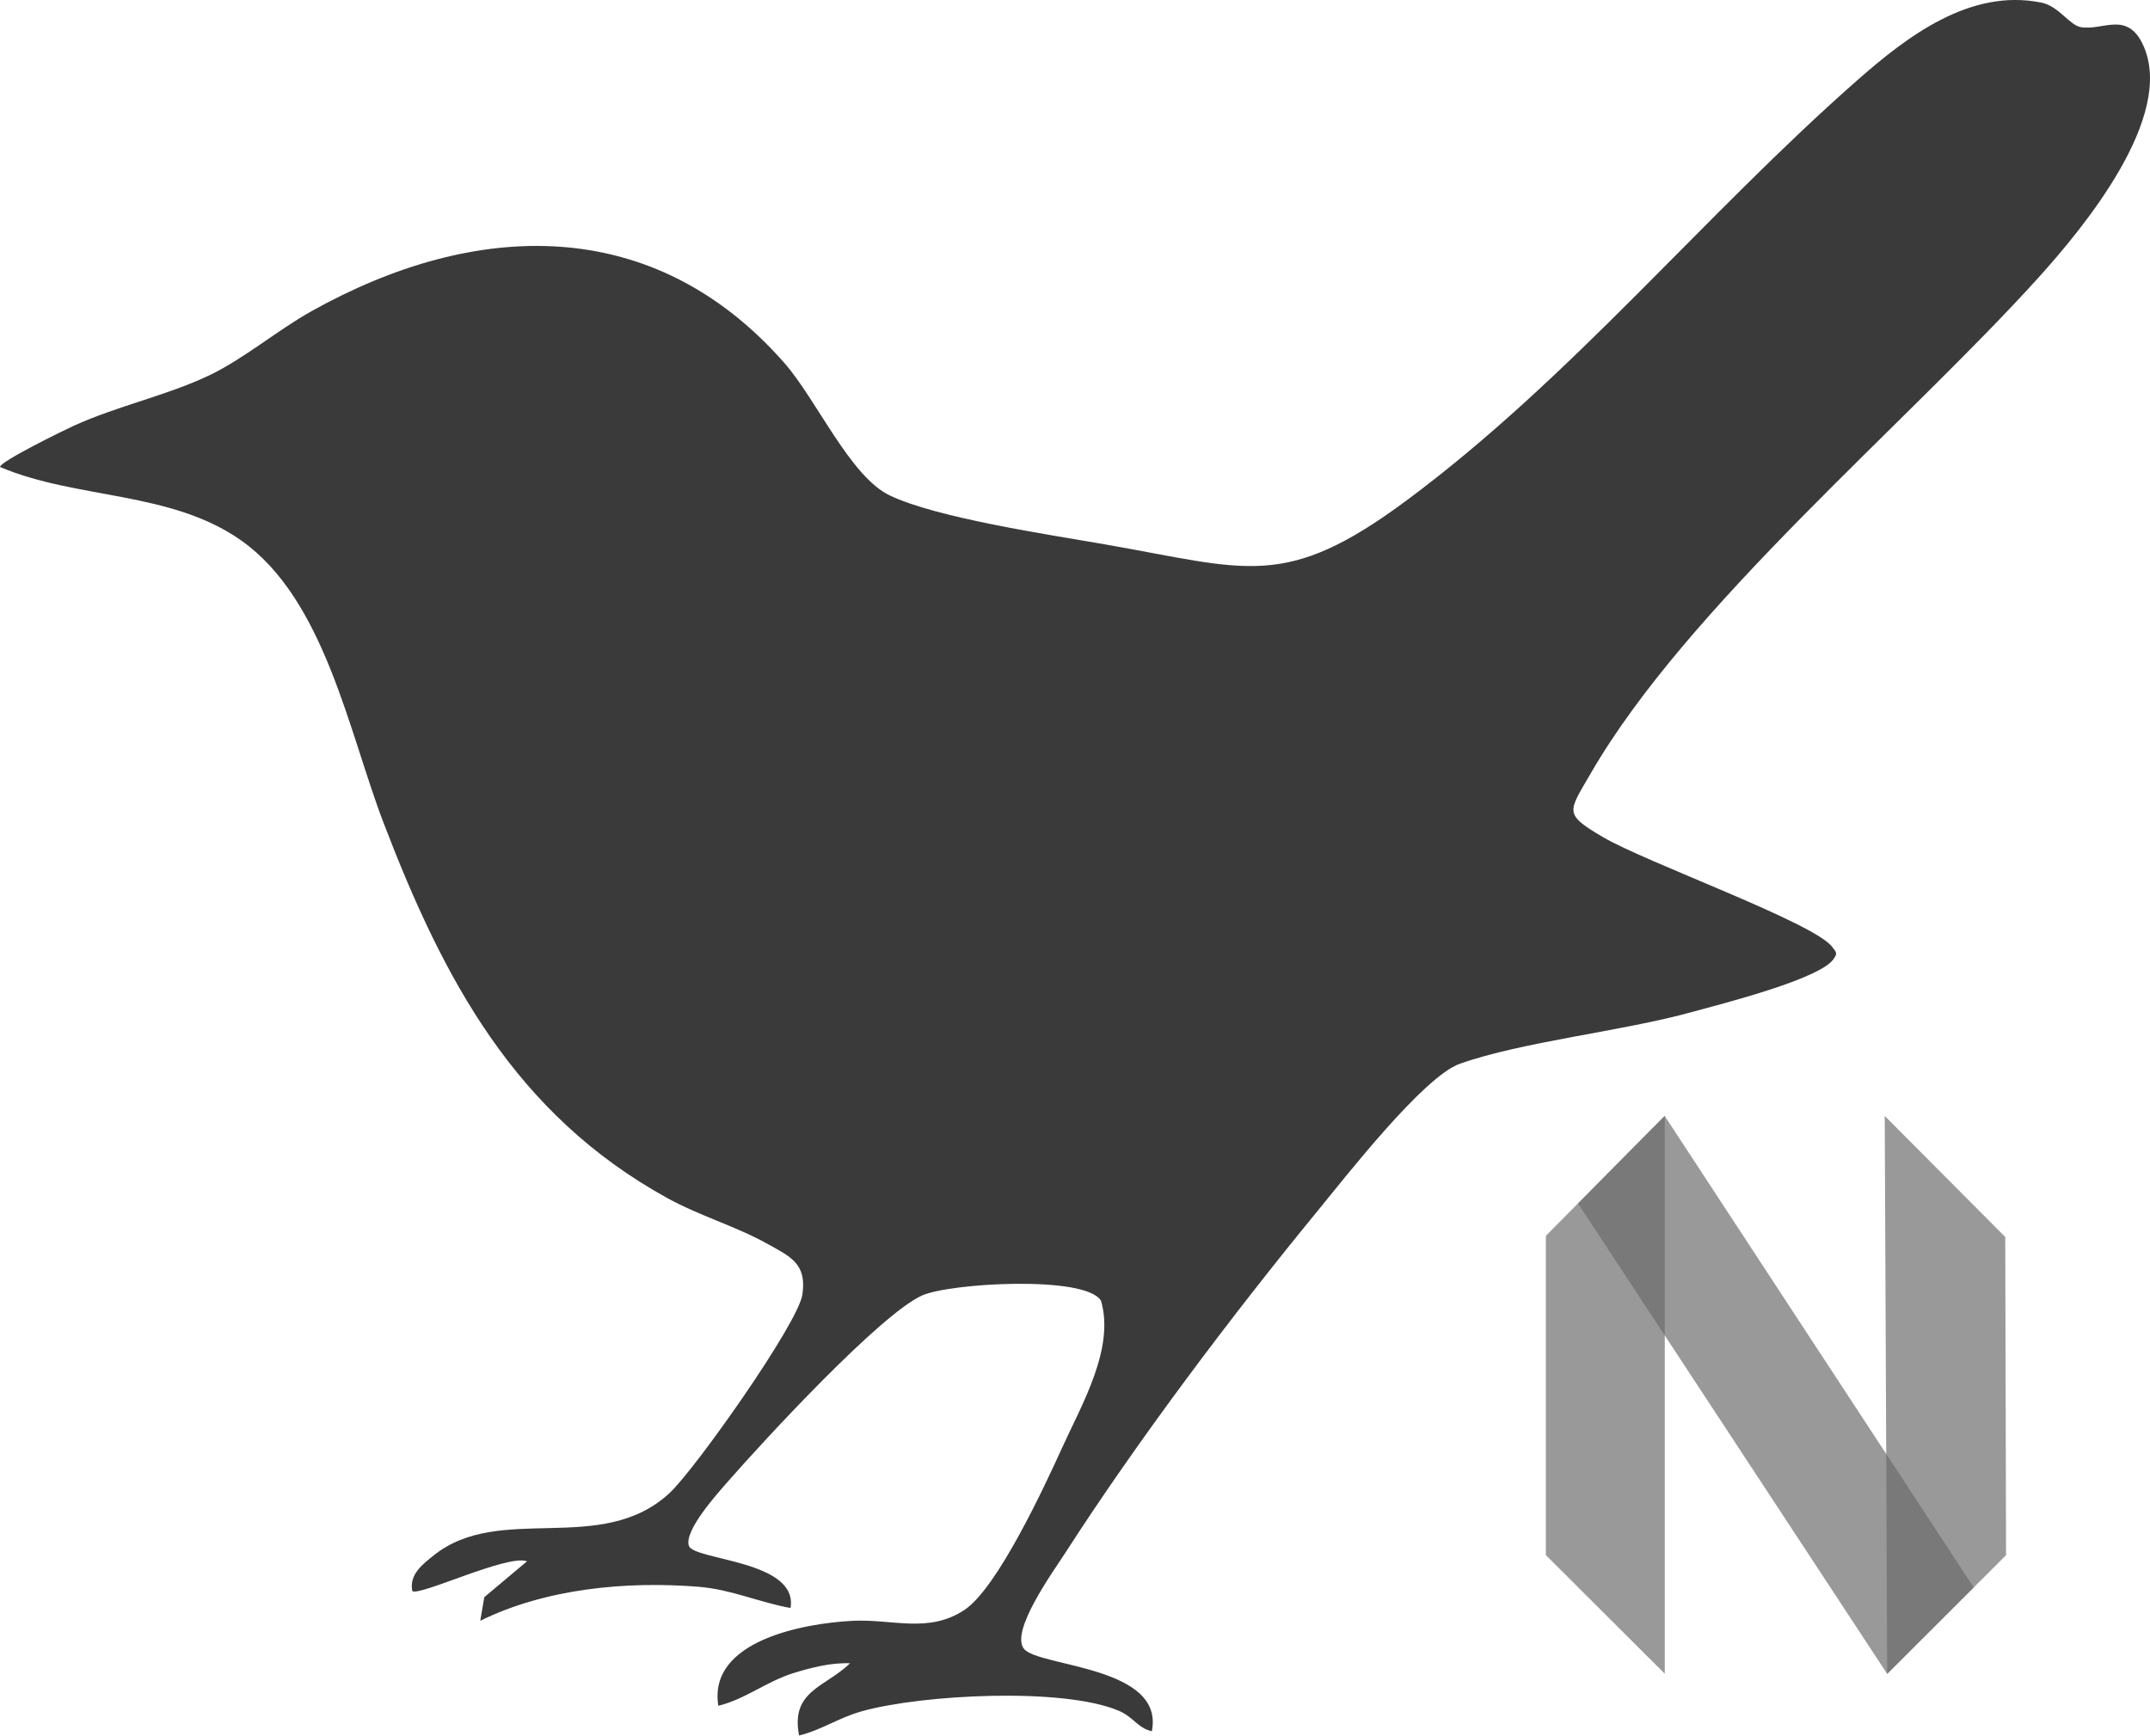
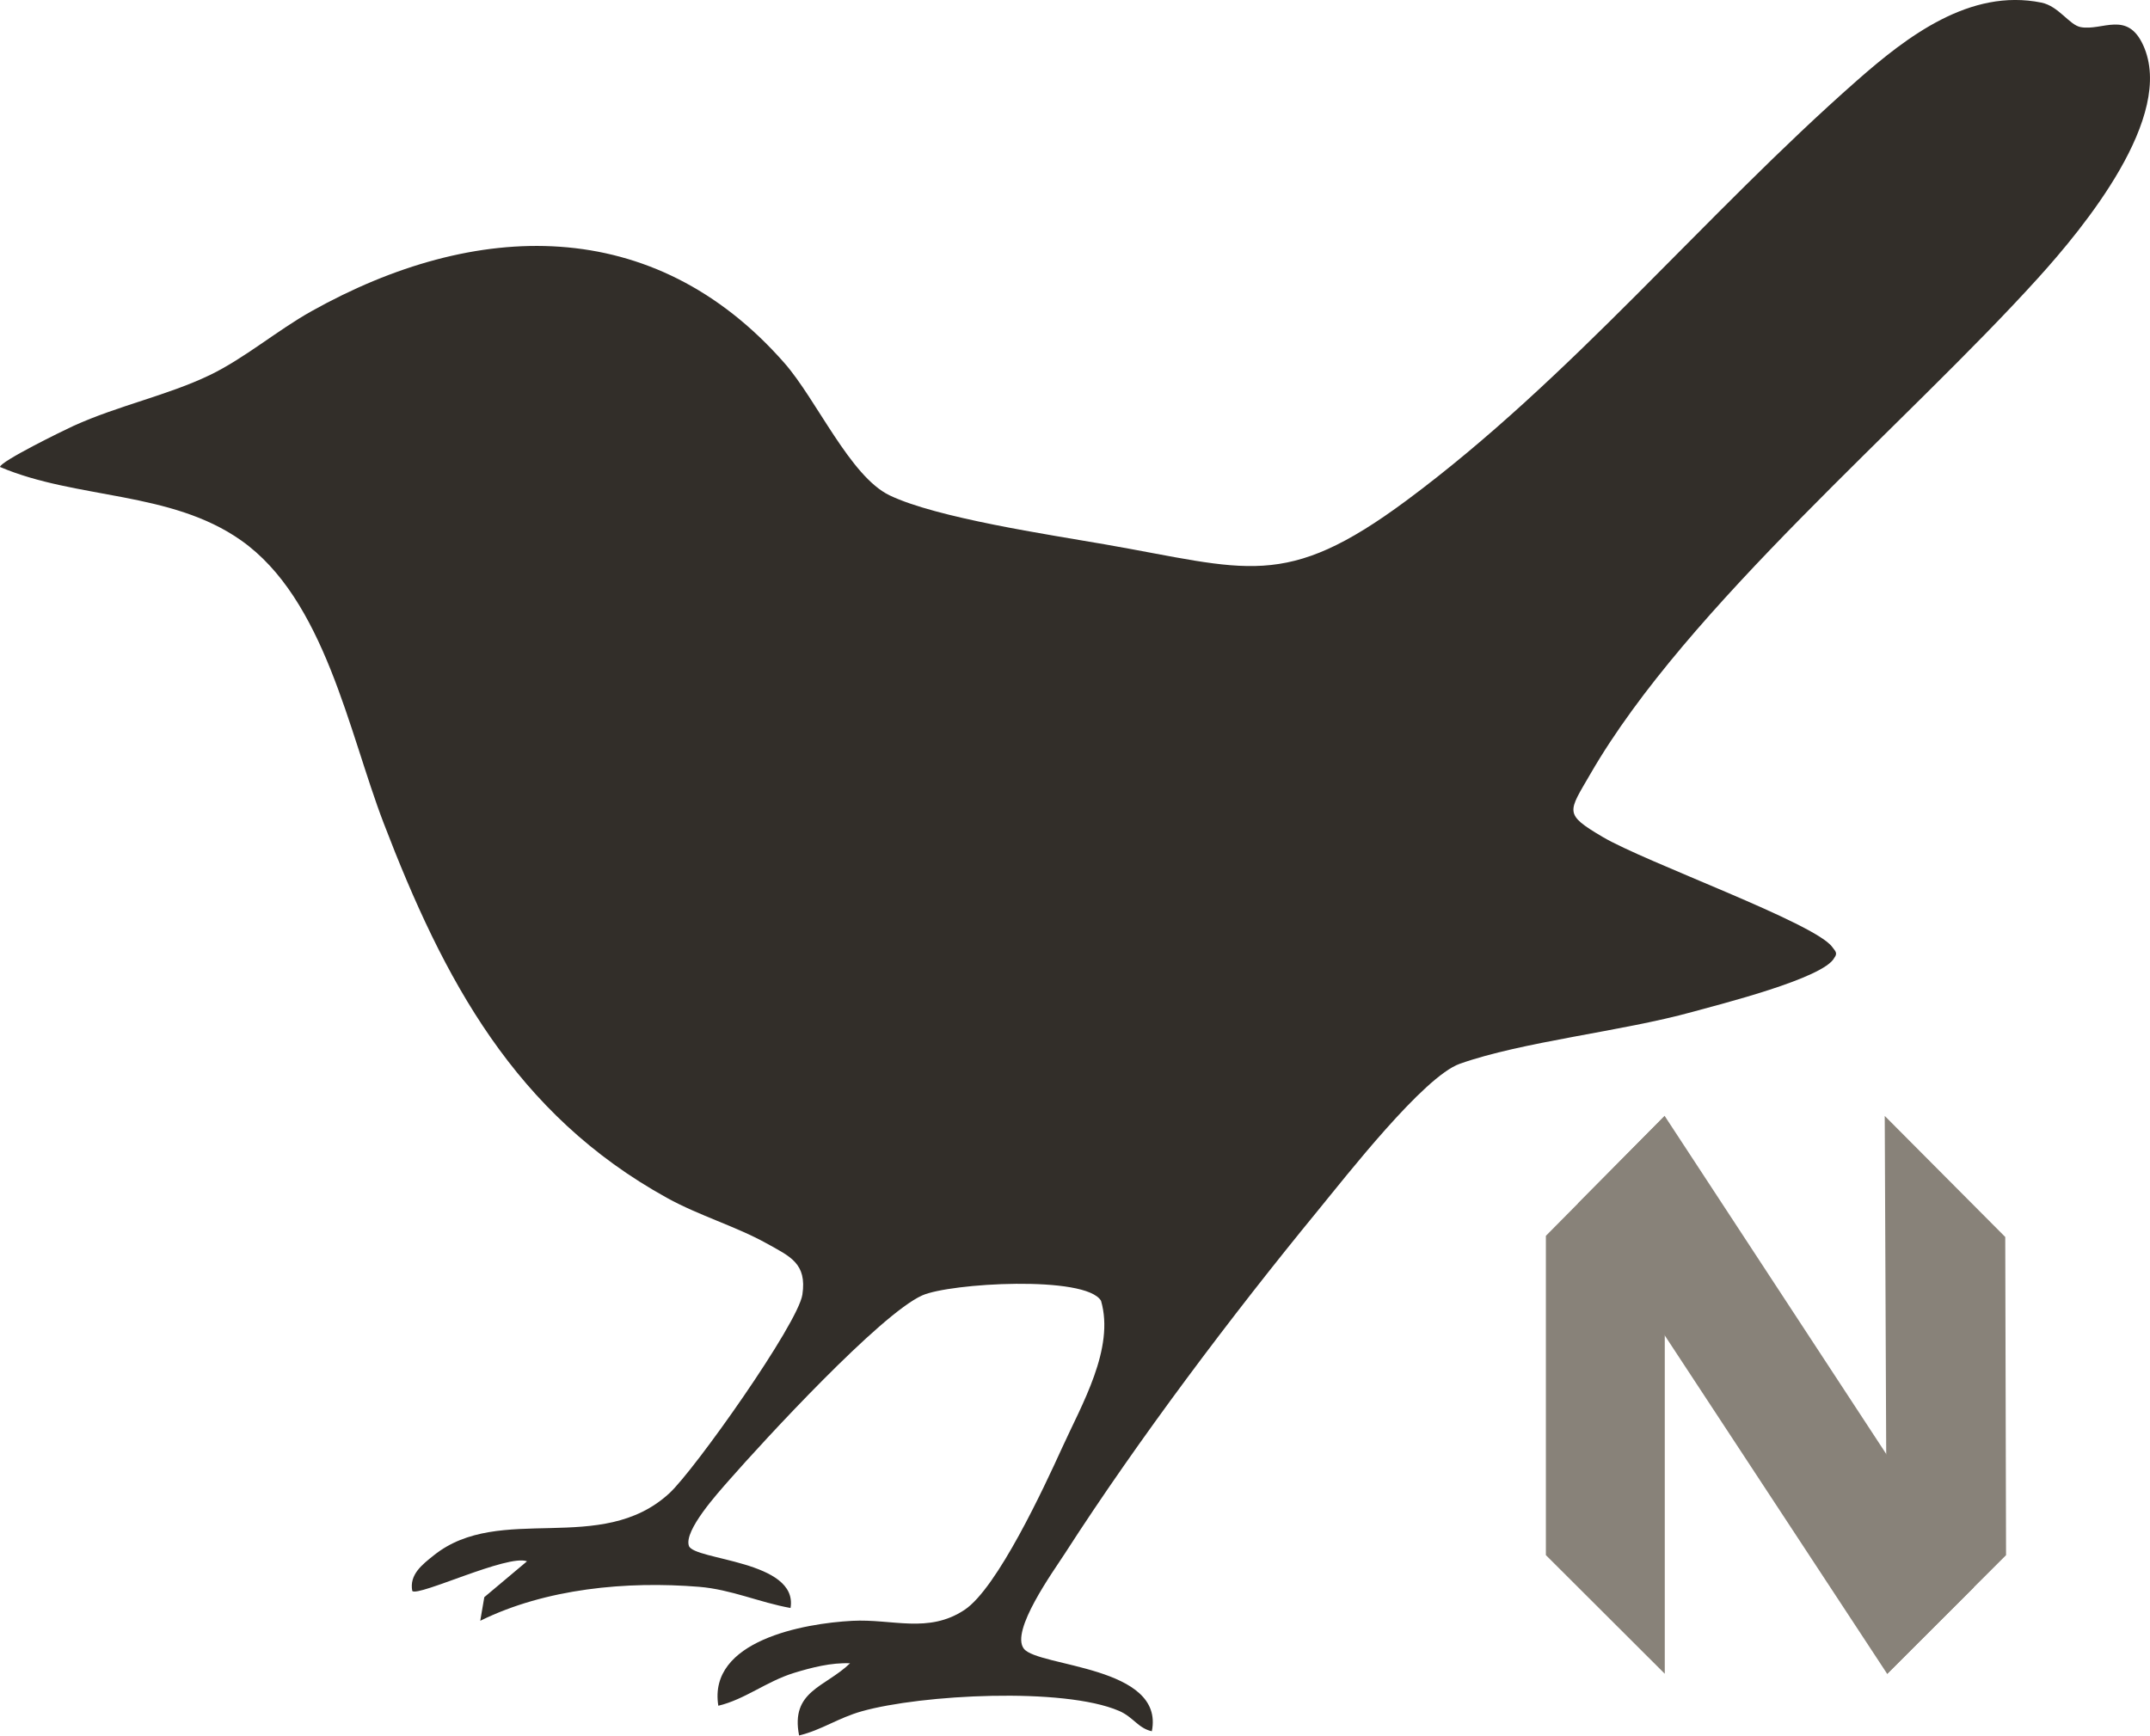
<svg xmlns="http://www.w3.org/2000/svg" id="Layer_1" viewBox="0 0 371.62 300.03">
-   <path d="M352.29,48.05c-23.04,25.47-60.66,56.79-77.38,85.72-3.85,6.66-4.66,6.92,2.05,10.89,7.39,4.39,36.8,14.92,39.74,19.06.46.65,1.01,1.02.36,1.86-1.79,3.56-19.97,8.09-24.5,9.35-12.23,3.39-29.39,5.13-40.25,8.98-6.25,2.22-19.66,19.45-24.55,25.41-14.82,18.06-31.04,39.58-43.66,59.19-2.04,3.16-9.52,13.48-7.12,16.53,2.5,3.17,24.39,2.94,22.11,14.26-2.38-.53-3.19-2.45-5.66-3.52-9.64-4.14-34.2-2.82-44.45.06-4.1,1.15-6.93,3.23-10.86,4.19-1.51-7.73,4.49-8.31,8.81-12.48-3.25-.14-6.64.73-9.71,1.67-4.77,1.48-8.47,4.58-13.06,5.67-1.82-11.27,14.8-14.24,23.14-14.68,6.96-.37,13.16,2.26,19.42-1.9,5.67-3.77,13.77-21.22,16.84-27.97,3.44-7.57,9.14-17.21,6.75-25.46-2.63-4.45-26.15-3.07-30.93-.92-7.25,3.26-27.28,25-33.4,31.98-1.88,2.15-7.79,8.65-6.91,11.3.84,2.53,18.96,2.5,17.57,10.75-5.37-.96-10.23-3.2-15.8-3.66-12.55-1.02-26.51.29-37.83,5.87l.7-4.08,7.38-6.2c-3.28-1.29-18.8,6.16-19.83,5.13-.55-2.85,1.75-4.59,3.73-6.17,11.43-9.15,28.88.17,40.71-10.73,4.35-4.01,22.23-29.28,22.99-34.34.8-5.4-2.1-6.58-6.22-8.87-5.25-2.92-11.67-4.8-17.15-7.83-26.3-14.51-38.65-37.76-49.02-64.85-6.05-15.79-10.18-38.65-24.63-48.84-12.19-8.59-28.44-7.06-41.67-12.69.04-.96,10.97-6.31,12.72-7.11,7.69-3.5,16.27-5.27,23.55-8.78,5.98-2.88,11.68-7.75,17.59-11.05,28.29-15.82,59.03-16.84,81.69,8.93,5.59,6.35,11.38,19.64,18.22,22.92,8.14,3.91,27.53,6.78,37.1,8.45,24.72,4.3,31.13,8.09,52.23-7.56,28.5-21.14,51.4-49.33,77.94-72.67,8.57-7.53,19.46-15.92,31.8-13.41,3.02.61,4.84,3.89,6.81,4.24,3.76.68,8.04-2.91,10.8,3.14,5.6,12.32-10.32,31.55-18.16,40.22Z" fill="#3A3A3A" />
+   <path d="M352.29,48.05c-23.04,25.47-60.66,56.79-77.38,85.72-3.85,6.66-4.66,6.92,2.05,10.89,7.39,4.39,36.8,14.92,39.74,19.06.46.65,1.01,1.02.36,1.86-1.79,3.56-19.97,8.09-24.5,9.35-12.23,3.39-29.39,5.13-40.25,8.98-6.25,2.22-19.66,19.45-24.55,25.41-14.82,18.06-31.04,39.58-43.66,59.19-2.04,3.16-9.52,13.48-7.12,16.53,2.5,3.17,24.39,2.94,22.11,14.26-2.38-.53-3.19-2.45-5.66-3.52-9.64-4.14-34.2-2.82-44.45.06-4.1,1.15-6.93,3.23-10.86,4.19-1.51-7.73,4.49-8.31,8.81-12.48-3.25-.14-6.64.73-9.71,1.67-4.77,1.48-8.47,4.58-13.06,5.67-1.82-11.27,14.8-14.24,23.14-14.68,6.96-.37,13.16,2.26,19.42-1.9,5.67-3.77,13.77-21.22,16.84-27.97,3.44-7.57,9.14-17.21,6.75-25.46-2.63-4.45-26.15-3.07-30.93-.92-7.25,3.26-27.28,25-33.4,31.98-1.88,2.15-7.79,8.65-6.91,11.3.84,2.53,18.96,2.5,17.57,10.75-5.37-.96-10.23-3.2-15.8-3.66-12.55-1.02-26.51.29-37.83,5.87l.7-4.08,7.38-6.2c-3.28-1.29-18.8,6.16-19.83,5.13-.55-2.85,1.75-4.59,3.73-6.17,11.43-9.15,28.88.17,40.71-10.73,4.35-4.01,22.23-29.28,22.99-34.34.8-5.4-2.1-6.58-6.22-8.87-5.25-2.92-11.67-4.8-17.15-7.83-26.3-14.51-38.65-37.76-49.02-64.85-6.05-15.79-10.18-38.65-24.63-48.84-12.19-8.59-28.44-7.06-41.67-12.69.04-.96,10.97-6.31,12.72-7.11,7.69-3.5,16.27-5.27,23.55-8.78,5.98-2.88,11.68-7.75,17.59-11.05,28.29-15.82,59.03-16.84,81.69,8.93,5.59,6.35,11.38,19.64,18.22,22.92,8.14,3.91,27.53,6.78,37.1,8.45,24.72,4.3,31.13,8.09,52.23-7.56,28.5-21.14,51.4-49.33,77.94-72.67,8.57-7.53,19.46-15.92,31.8-13.41,3.02.61,4.84,3.89,6.81,4.24,3.76.68,8.04-2.91,10.8,3.14,5.6,12.32-10.32,31.55-18.16,40.22Z" fill="#322E29" />
  <g id="mark">
-     <path id="Left---green" d="M267.2,213.65l20.55-20.75v96.46l-20.55-20.51v-55.21Z" fill-rule="evenodd" fill="#6A6A6A" fill-opacity="0.68" />
-     <path id="Right---blue" d="M346.6,213.85l-20.83-20.93.42,96.45,20.55-20.51-.14-55.01Z" fill-rule="evenodd" fill="#6A6A6A" fill-opacity="0.68" />
-     <path id="Cross---blue" d="M287.73,192.92l53.42,81.52-14.95,14.95-53.45-81.34,14.98-15.13Z" fill-rule="evenodd" fill="#6A6A6A" fill-opacity="0.68" />
+     <path id="Left---green" d="M267.2,213.65l20.55-20.75v96.46l-20.55-20.51v-55.21Z" fill-rule="evenodd" fill="#888279" />
+     <path id="Right---blue" d="M346.6,213.85l-20.83-20.93.42,96.45,20.55-20.51-.14-55.01Z" fill-rule="evenodd" fill="#888279" />
+     <path id="Cross---blue" d="M287.73,192.92l53.42,81.52-14.95,14.95-53.45-81.34,14.98-15.13Z" fill-rule="evenodd" fill="#888279" />
  </g>
</svg>
